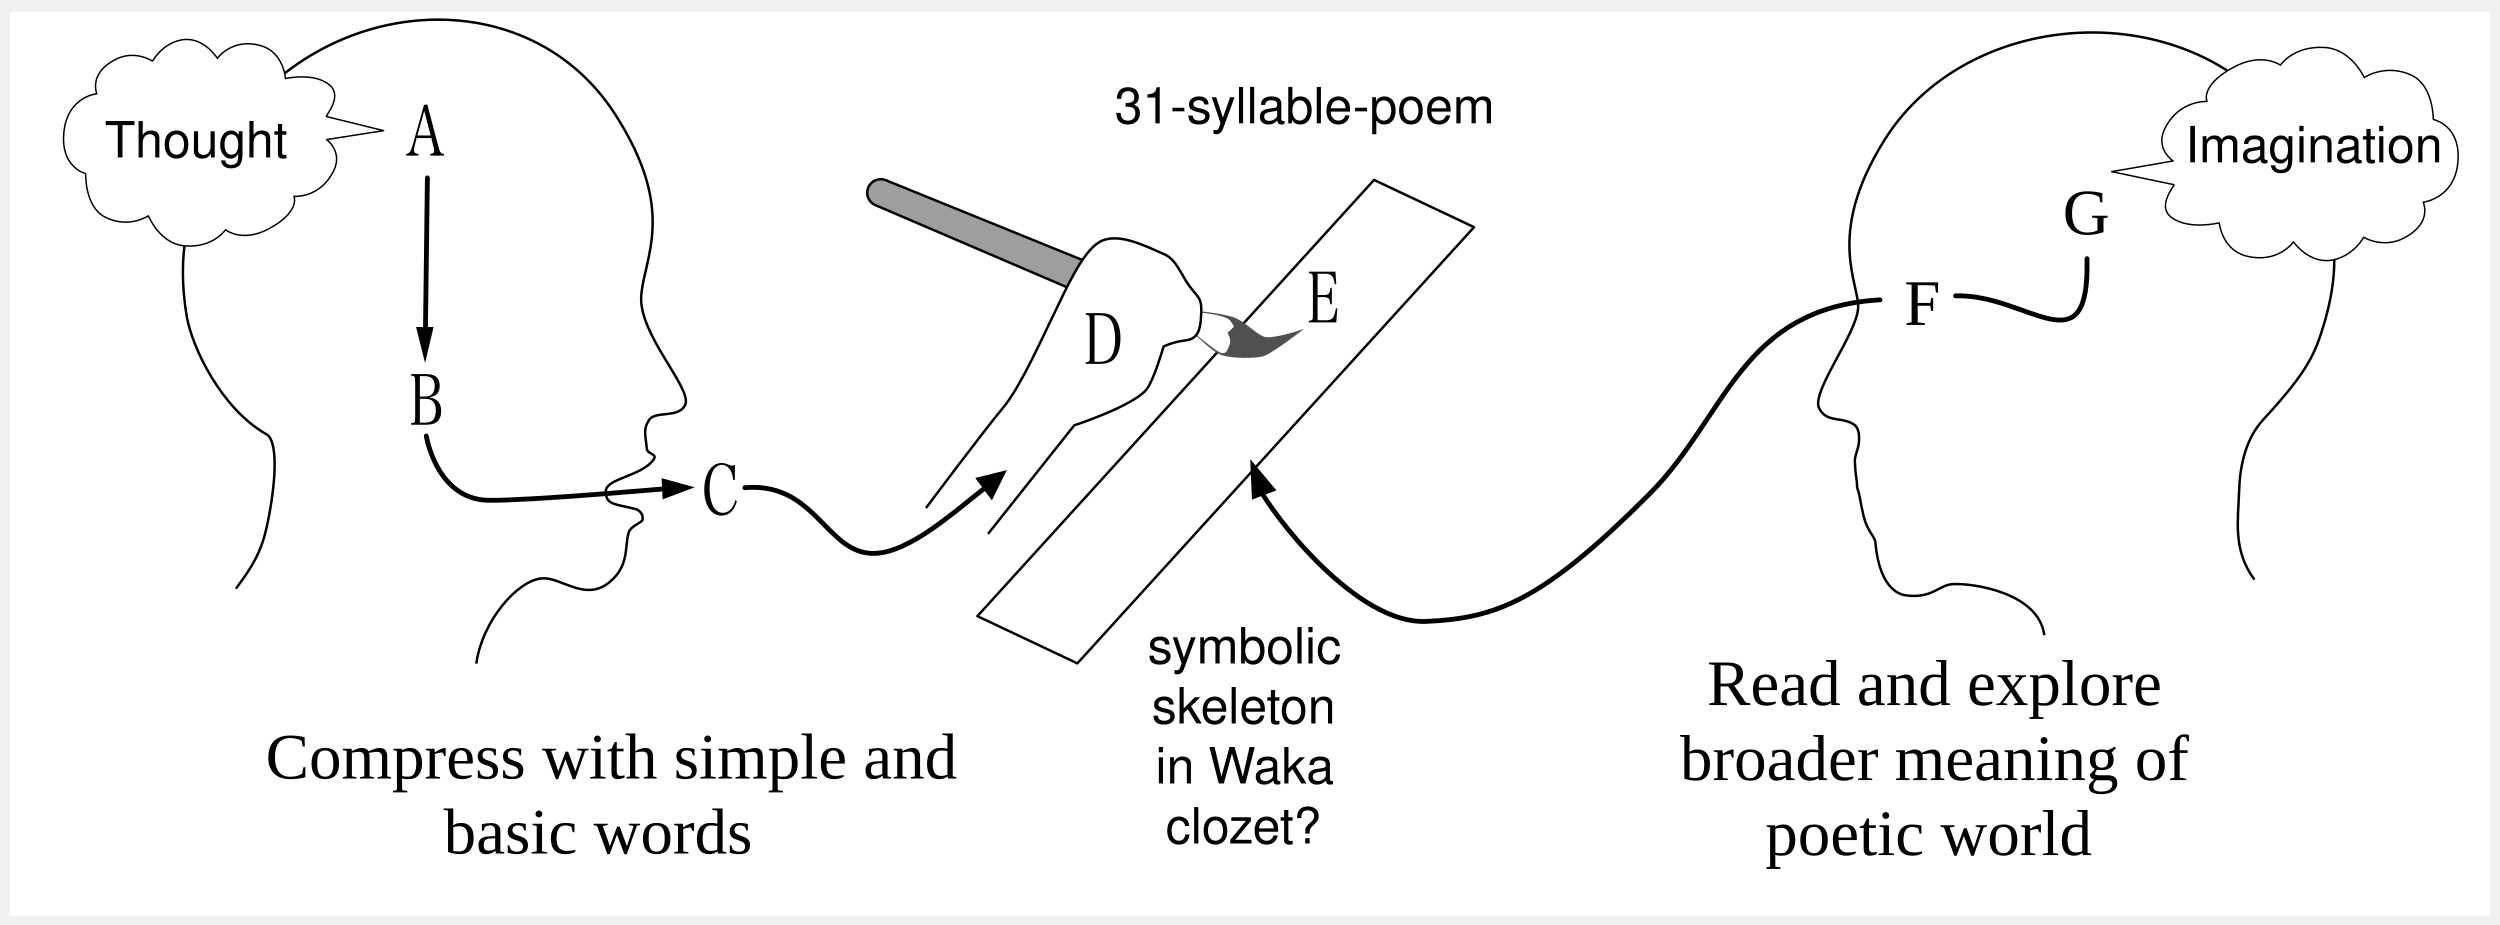
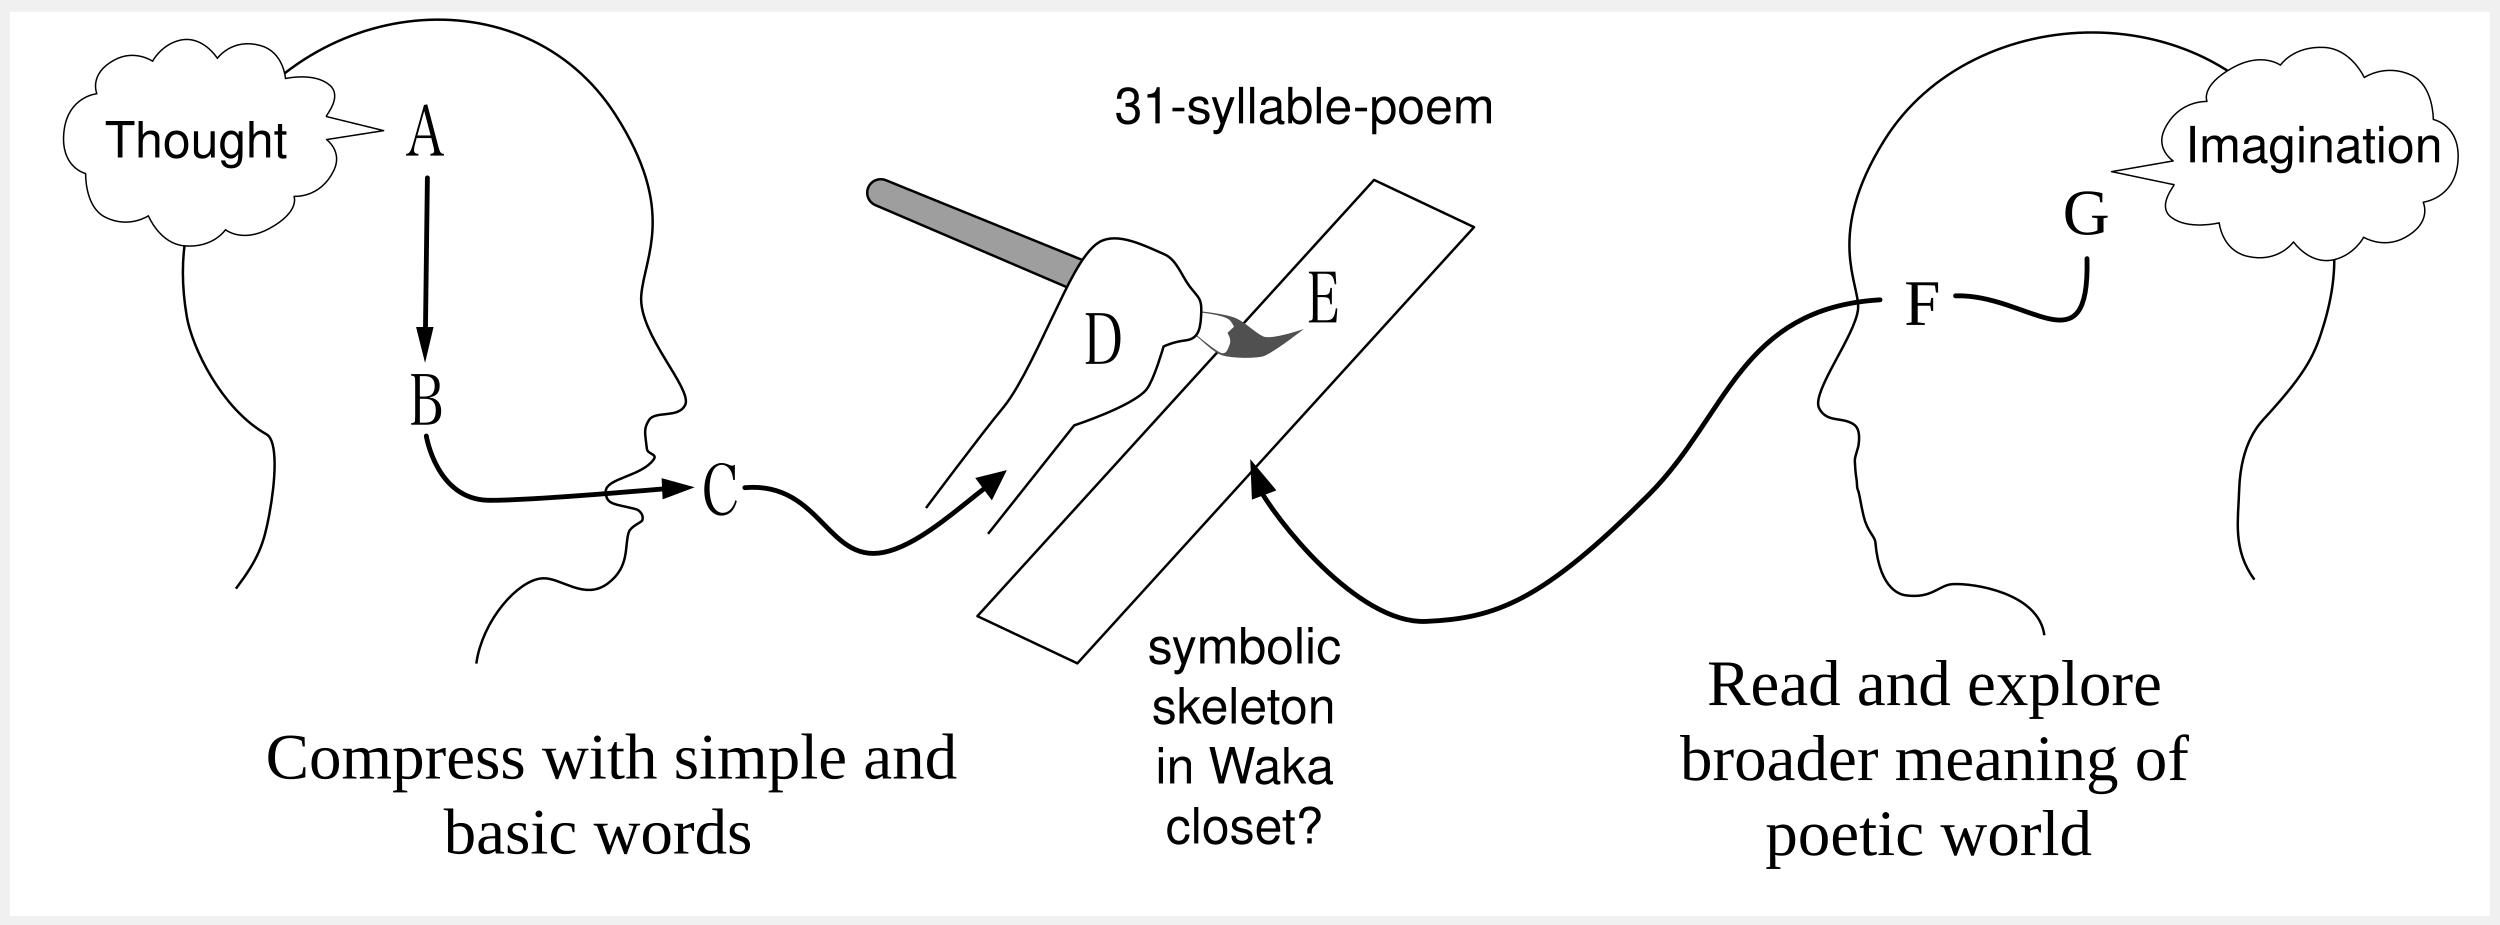
<svg xmlns="http://www.w3.org/2000/svg" x="0pt" y="21pt" width="500pt" height="185pt" viewBox="0 21 500 185">
  <g id="Layer 1">
    <g id="Layer 6">
      <path id="Path" style="fill:#ffffff;fill-opacity:1;fill-rule:evenodd;opacity:1;stroke:#000000;stroke-linecap:butt;stroke-linejoin:round;stroke-miterlimit:10;stroke-opacity:1;stroke-width:0;" d="M1.987,23.343 C1.987,23.343,498.001,23.343,498.001,23.343 C498.001,23.343,498.001,204.209,498.001,204.209 C498.001,204.209,1.987,204.209,1.987,204.209 C1.987,204.209,1.987,23.343,1.987,23.343 z" />
    </g>
    <path id="Path 2" style="fill:#ffffff;fill-opacity:1;fill-rule:nonzero;opacity:1;stroke:#000000;stroke-linecap:butt;stroke-linejoin:round;stroke-miterlimit:10;stroke-opacity:1;stroke-width:0.5;" d="M47.181,138.734 C51.703,132.748,52.764,129.774,53.857,123.896 C55.155,116.915,55.582,109.159,53.315,107.875 C44.231,102.73,38.385,90.43,37.346,84.247 C35.322,72.197,37.281,62.272,43.41,51.412 C61.231,19.836,104.778,15.461,123.05,43.894 C135.421,63.146,128.868,72.297,128.25,80.11 C127.632,87.923,138.653,98.794,137.019,102.038 C135.659,104.736,130.963,103.059,129.774,105.052 C128.723,106.815,128.972,107.37,129.375,110.758 C129.515,111.923,131.577,111.718,130.711,112.924 C128.291,116.292,121.139,116.646,121.157,119.286 C121.175,122.034,122.941,121.738,127.13,122.817 C127.915,123.02,128.801,123.999,128.473,125.03 C128.323,125.501,126.142,126.227,125.748,127.47 C124.853,130.304,126.008,134.301,121.611,137.654 C116.906,141.241,112.235,136.462,108.528,136.662 C103.558,136.929,96.405,145.219,95.264,153.719" />
    <path id="Path 3" style="fill:#000000;fill-opacity:0;fill-rule:nonzero;opacity:1;stroke:#020000;stroke-linecap:butt;stroke-linejoin:round;stroke-miterlimit:10;stroke-opacity:1;stroke-width:0.5;" d="M450.882,136.928 C446.486,130.959,447.646,125.038,447.828,119.081 C448.126,109.369,452.016,105.623,453.169,104.364 C461.61,95.15,463.052,91.675,464.835,85.693 C469.091,71.407,466.196,61.73,460.236,50.901 C442.907,19.414,394.686,20.619,376.918,48.971 C364.888,68.169,372.026,77.802,371.614,82.751 C371.178,87.977,362.227,99.376,363.816,102.61 C365.139,105.3,367.725,104.545,369.83,105.41 C370.861,105.833,372.138,106.362,371.746,109.739 C371.611,110.903,370.947,112.198,370.963,113.204 C370.975,113.964,371.135,116.006,371.307,116.842 C371.447,117.521,371.307,118.429,371.594,119.032 C371.879,119.635,372.125,121.722,372.717,124.206 C373.466,127.351,374.969,128.207,375.081,129.501 C375.94,139.42,380.512,139.986,381.196,140.075 C386.494,140.766,387.722,137.996,390.538,137.83 C394.679,137.586,407.76,139.575,408.868,148.05" />
    <g id="Group">
      <path id="Path 4" style="fill:#000000;fill-opacity:0;fill-rule:nonzero;opacity:1;stroke:none;" d="M85.478,56.577 C85.478,56.577,84.997,93.88,85.014,93.594" />
      <path id="Path 5" style="fill:none;opacity:1;stroke:#000000;stroke-linecap:round;stroke-linejoin:round;stroke-miterlimit:10;stroke-opacity:1;stroke-width:0.967;" d="M85.076,88.194 C85.203,77.922,85.478,56.577,85.478,56.577" />
      <g id="Group">
        <path id="Path 6" style="fill:#000000;fill-opacity:1;fill-rule:nonzero;opacity:1;stroke:none;" d="M83.21,86.401 C83.21,86.401,85.014,93.59,85.014,93.59 C85.014,93.59,86.714,86.401,86.714,86.401 C86.714,86.401,83.21,86.401,83.21,86.401 z" />
      </g>
    </g>
  </g>
  <g id="Layer 4" />
  <g id="Layer 2">
    <path id="Path" style="fill:#ffffff;fill-opacity:1;fill-rule:evenodd;opacity:1;stroke:#020000;stroke-linecap:butt;stroke-linejoin:round;stroke-miterlimit:10;stroke-opacity:1;stroke-width:0.5;" d="M274.807,56.986 C274.807,56.986,294.805,66.431,294.805,66.431 C294.805,66.431,215.474,153.674,215.474,153.674 C215.474,153.674,195.476,144.23,195.476,144.23 C195.476,144.23,274.807,56.986,274.807,56.986 z" />
  </g>
  <g id="Layer 3">
    <g id="Group">
      <path id="Path" style="fill:#505050;fill-opacity:1;fill-rule:nonzero;opacity:1;stroke:#020000;stroke-linecap:butt;stroke-linejoin:round;stroke-miterlimit:10;stroke-opacity:1;stroke-width:0;" d="M238.728,87.803 C240.201,88.827,242.397,91.367,244.449,92.07 C246.16,92.657,251.528,92.794,252.968,92.143 C255.341,91.07,260.785,86.786,260.785,86.786 C260.785,86.786,254.322,89.041,252.673,88.296 C250.916,87.503,249.287,85.618,247.271,84.679 C245.304,83.763,240.019,83.256,240.019,83.256 C240.019,83.256,233.635,82.521,233.635,82.521 C233.635,82.521,232.7,84.931,232.7,84.931 C232.7,84.931,237.358,86.85,238.728,87.803 z" />
      <path id="Path" style="fill:#ffffff;fill-opacity:1;fill-rule:nonzero;opacity:1;stroke:#020000;stroke-linecap:butt;stroke-linejoin:round;stroke-miterlimit:10;stroke-opacity:1;stroke-width:0;" d="M238.138,87.132 C239.611,88.156,241.887,90.245,243.749,91.358 C245.299,92.282,245.572,90.741,245.944,89.864 C246.354,88.898,245.488,87.572,245.488,87.572 C245.488,87.572,246.795,86.345,246.795,86.345 C246.795,86.345,246.332,85.363,245.909,84.993 C244.637,83.878,239.348,83.416,239.348,83.416 C239.348,83.416,232.988,82.169,232.988,82.169 C232.988,82.169,232.376,84.372,232.376,84.372 C232.376,84.372,236.768,86.179,238.138,87.132 z" />
    </g>
    <path id="Path" style="fill:#9e9e9e;fill-opacity:1;fill-rule:nonzero;opacity:1;stroke:#020000;stroke-linecap:butt;stroke-linejoin:round;stroke-miterlimit:10;stroke-opacity:1;stroke-width:0.5;" d="M173.59,58.648 C174.102,57.189,175.73,56.456,177.162,57.039 C177.162,57.039,237.044,81.353,237.044,81.353 C238.499,81.947,239.723,83.121,239.026,84.529 C239.026,84.529,238.128,87.026,238.128,87.026 C237.49,88.311,236.01,88.142,234.691,87.577 C234.691,87.577,175.075,62.03,175.075,62.03 C173.768,61.47,173.119,59.993,173.589,58.651 C173.589,58.651,173.59,58.648,173.59,58.648 z" />
    <path id="Path" style="fill:#ffffff;fill-opacity:1;fill-rule:nonzero;opacity:1;stroke:#020000;stroke-linecap:butt;stroke-linejoin:round;stroke-miterlimit:10;stroke-opacity:1;stroke-width:0.5;" d="M185.201,122.602 C185.201,122.602,196.471,107.509,200.648,102.506 C204.201,98.25,208.712,87.956,211.172,82.988 C212.967,79.361,216.363,71.515,219.805,69.45 C223.435,67.273,228.995,70.179,232.859,71.851 C235.329,72.919,236.305,76.133,237.93,78.278 C239.601,80.482,240.356,80.612,240.253,83.355 C240.145,86.227,239.969,88.736,237.174,89.066 C234.529,89.377,232.712,90.299,232.712,90.299 C232.712,90.299,230.781,97.099,229.273,98.922 C226.518,102.255,214.839,106.073,214.839,106.073 C214.839,106.073,197.613,127.769,197.613,127.769" />
    <g id="Group Copy">
      <path id="Path 11" style="fill:none;opacity:1;stroke:#000000;stroke-linecap:round;stroke-linejoin:round;stroke-miterlimit:10;stroke-opacity:1;stroke-width:0.967;" d="M251.369,117.84 C254.9,124.713,271.514,145.895,285.206,145.282 C299.089,144.66,308.247,141.449,329.755,119.942 C345.49,104.207,347.943,82.665,376.007,80.963" />
      <path id="Path 11 Copy" style="fill:none;opacity:1;stroke:#000000;stroke-linecap:round;stroke-linejoin:round;stroke-miterlimit:10;stroke-opacity:1;stroke-width:0.967;" d="M417.401,72.733 C417.96,95.348,405.632,79.749,391.11,80.164" />
      <g id="Group">
        <path id="Path 12" style="fill:#000000;fill-opacity:1;fill-rule:nonzero;opacity:1;stroke:none;" d="M250.383,120.931 C250.383,120.931,250.046,112.821,250.046,112.821 C250.046,112.821,255.283,119.072,255.283,119.072 C255.283,119.072,250.383,120.931,250.383,120.931 z" />
      </g>
    </g>
    <g id="Group Copy 1">
      <path id="Path 11" style="fill:none;opacity:1;stroke:#000000;stroke-linecap:round;stroke-linejoin:round;stroke-miterlimit:10;stroke-opacity:1;stroke-width:0.967;" d="M197.972,117.84 C192.086,122.286,184.706,129.183,177.931,131.179 C165.444,134.858,164.663,117.242,148.973,118.533" />
      <g id="Group">
        <path id="Path 12" style="fill:#000000;fill-opacity:1;fill-rule:nonzero;opacity:1;stroke:none;" d="M198.378,121.074 C198.378,121.074,201.368,115.018,201.368,115.018 C201.368,115.018,195.044,116.59,195.044,116.59 C195.044,116.59,198.378,121.074,198.378,121.074 z" />
      </g>
    </g>
    <path id="Path 21" style="fill:#000000;fill-opacity:1;fill-rule:nonzero;opacity:1;stroke:none;" d="M261.785,85.474 C261.785,85.474,267.252,85.474,267.252,85.474 C267.252,85.474,267.462,82.689,267.462,82.689 C267.462,82.689,267.169,82.661,267.169,82.661 C266.875,84.592,266.497,85.054,265.175,85.054 C265.175,85.054,263.517,85.054,263.517,85.054 C263.517,85.054,263.517,80.423,263.517,80.423 C263.517,80.423,264.597,80.423,264.597,80.423 C265.217,80.423,265.626,80.535,265.783,80.745 C265.93,80.954,266.004,81.22,266.077,81.864 C266.077,81.864,266.371,81.864,266.371,81.864 C266.371,81.864,266.371,78.576,266.371,78.576 C266.371,78.576,266.077,78.576,266.077,78.576 C265.962,79.807,265.762,80.003,264.597,80.003 C264.597,80.003,263.517,80.003,263.517,80.003 C263.517,80.003,263.517,75.749,263.517,75.749 C263.517,75.749,264.965,75.749,264.965,75.749 C266.308,75.749,266.696,76.169,266.948,77.862 C266.948,77.862,267.252,77.834,267.252,77.834 C267.252,77.834,267.085,75.33,267.085,75.33 C267.085,75.33,261.785,75.33,261.785,75.33 C261.785,75.33,261.785,75.665,261.785,75.665 C262.268,75.665,262.457,75.778,262.53,76.071 C262.562,76.197,262.562,76.211,262.583,77.107 C262.583,77.107,262.583,83.697,262.583,83.697 C262.562,84.746,262.562,84.76,262.446,84.928 C262.352,85.068,262.142,85.138,261.785,85.138 C261.785,85.138,261.785,85.474,261.785,85.474 z" />
    <path id="Path 17" style="fill:#000000;fill-opacity:1;fill-rule:nonzero;opacity:1;stroke:none;" d="M83.336,48.613 C83.336,48.613,86.263,48.613,86.263,48.613 C86.263,48.613,86.704,50.376,86.704,50.376 C86.788,50.726,86.83,51.006,86.83,51.174 C86.83,51.58,86.61,51.748,86.075,51.776 C86.075,51.776,86.075,52.125,86.075,52.125 C86.075,52.125,88.782,52.125,88.782,52.125 C88.782,52.125,88.782,51.776,88.782,51.776 C88.173,51.748,87.974,51.482,87.68,50.334 C87.68,50.334,85.456,41.883,85.456,41.883 C85.456,41.883,84.805,41.981,84.805,41.981 C84.805,41.981,82.57,49.873,82.57,49.873 C82.171,51.286,81.825,51.776,81.226,51.776 C81.226,51.776,81.226,52.125,81.226,52.125 C81.226,52.125,83.682,52.125,83.682,52.125 C83.682,52.125,83.682,51.776,83.682,51.776 C83.073,51.748,82.8,51.524,82.8,51.02 C82.8,50.754,82.874,50.32,83,49.873 C83,49.873,83.336,48.613,83.336,48.613 z M86.127,48.096 C86.127,48.096,83.483,48.096,83.483,48.096 C83.483,48.096,84.847,43.199,84.847,43.199 C84.847,43.199,86.127,48.096,86.127,48.096 z" />
    <path id="Path 14" style="fill:none;opacity:1;stroke:#000000;stroke-linecap:round;stroke-linejoin:round;stroke-miterlimit:10;stroke-opacity:1;stroke-width:0.967;" d="M133.846,118.68 C133.846,118.68,105.616,121.189,97.697,121.06 C87.293,120.891,85.263,108.204,85.263,108.204" />
    <g id="Group">
      <path id="Path 15" style="fill:#000000;fill-opacity:1;fill-rule:nonzero;opacity:1;stroke:none;" d="M132.518,120.872 C132.518,120.872,138.928,118.463,138.928,118.463 C138.928,118.463,132.325,116.631,132.325,116.631 C132.325,116.631,132.518,120.872,132.518,120.872 z" />
    </g>
    <path id="Path 18" style="fill:#000000;fill-opacity:1;fill-rule:nonzero;opacity:1;stroke:none;" d="M82.238,105.953 C82.238,105.953,85.05,105.953,85.05,105.953 C85.764,105.953,86.425,105.855,86.824,105.701 C87.768,105.295,88.23,104.498,88.23,103.211 C88.23,102.147,87.894,101.42,87.181,100.93 C86.814,100.678,86.488,100.58,85.974,100.552 C85.974,100.552,85.974,100.454,85.974,100.454 C87.296,100.23,87.936,99.489,87.936,98.16 C87.936,97.236,87.642,96.606,87.034,96.215 C86.625,95.963,85.921,95.809,85.103,95.809 C85.103,95.809,82.238,95.809,82.238,95.809 C82.238,95.809,82.238,96.145,82.238,96.145 C82.721,96.145,82.91,96.257,82.983,96.551 C83.015,96.677,83.015,96.691,83.036,97.586 C83.036,97.586,83.036,104.176,83.036,104.176 C83.015,105.225,83.015,105.239,82.899,105.407 C82.805,105.547,82.595,105.617,82.238,105.617 C82.238,105.617,82.238,105.953,82.238,105.953 z M83.97,100.3 C83.97,100.3,83.97,96.229,83.97,96.229 C83.97,96.229,84.935,96.229,84.935,96.229 C86.289,96.229,86.939,96.872,86.939,98.216 C86.939,99.587,86.289,100.3,85.03,100.3 C85.03,100.3,83.97,100.3,83.97,100.3 z M83.97,105.533 C83.97,105.533,83.97,100.762,83.97,100.762 C83.97,100.762,84.988,100.762,84.988,100.762 C85.565,100.762,86.079,100.888,86.383,101.098 C86.887,101.462,87.16,102.147,87.16,103.099 C87.16,103.924,86.971,104.596,86.635,104.96 C86.299,105.351,85.754,105.533,84.988,105.533 C84.988,105.533,83.97,105.533,83.97,105.533 z" />
    <path id="Path 19" style="fill:#000000;fill-opacity:1;fill-rule:nonzero;opacity:1;stroke:none;" d="M146.973,116.992 C146.973,116.992,146.973,113.941,146.973,113.941 C146.627,114.109,146.575,114.137,146.428,114.137 C146.249,114.137,146.144,114.109,145.651,113.899 C145.189,113.703,144.728,113.592,144.318,113.592 C143.615,113.592,142.87,113.899,142.335,114.445 C141.391,115.369,140.856,117.034,140.856,118.992 C140.856,120.545,141.191,121.819,141.842,122.756 C142.461,123.638,143.311,124.127,144.256,124.127 C145.179,124.127,145.977,123.75,146.512,123.064 C146.879,122.588,147.141,122.029,147.372,121.217 C147.372,121.217,147.068,121.035,147.068,121.035 C146.659,122.616,145.714,123.568,144.549,123.568 C142.965,123.568,141.915,121.651,141.915,118.727 C141.915,117.369,142.125,116.18,142.524,115.327 C142.902,114.487,143.605,113.969,144.36,113.969 C145.043,113.969,145.683,114.389,146.113,115.103 C146.396,115.606,146.543,116.124,146.638,116.992 C146.638,116.992,146.973,116.992,146.973,116.992 z" />
    <path id="Path 20" style="fill:#000000;fill-opacity:1;fill-rule:nonzero;opacity:1;stroke:none;" d="M217.154,93.778 C217.154,93.778,219.851,93.778,219.851,93.778 C221.121,93.778,221.982,93.54,222.622,92.994 C223.577,92.168,224.091,90.643,224.091,88.642 C224.091,86.544,223.535,85.019,222.464,84.207 C221.95,83.815,221.195,83.633,220.114,83.633 C220.114,83.633,217.154,83.633,217.154,83.633 C217.154,83.633,217.154,83.969,217.154,83.969 C217.637,83.969,217.826,84.081,217.899,84.375 C217.931,84.501,217.931,84.515,217.952,85.41 C217.952,85.41,217.952,92.001,217.952,92.001 C217.931,93.05,217.931,93.064,217.815,93.232 C217.721,93.372,217.511,93.442,217.154,93.442 C217.154,93.442,217.154,93.778,217.154,93.778 z M218.907,93.358 C218.907,93.358,218.907,84.053,218.907,84.053 C218.907,84.053,219.904,84.053,219.904,84.053 C221.163,84.053,222.024,84.557,222.464,85.536 C222.832,86.376,223.031,87.537,223.031,88.88 C223.031,90.335,222.769,91.497,222.286,92.238 C221.814,92.966,221.006,93.358,219.977,93.358 C219.977,93.358,218.907,93.358,218.907,93.358 z" />
    <text id="Text" style="fill:#000000;font-family:Bodoni 72;font-size:13;" transform="matrix(1,0,0,1,379.119,73.9807)">
      <tspan x="1.733" y="12">F</tspan>
    </text>
    <text id="Text" style="fill:#000000;font-family:Bodoni 72;font-size:13;" transform="matrix(1,0,0,1,411.606,55.8699)">
      <tspan x="0.94" y="12">G</tspan>
    </text>
    <text id="Text" style="fill:#000000;font-family:Bodoni 72;font-size:13;" transform="matrix(1,0,0,1,42.8038,164.709)">
      <tspan x="10.33" y="12">Compress with simple and </tspan>
      <tspan x="45.931" y="27">basic words</tspan>
    </text>
    <text id="Text" style="fill:#000000;font-family:Bodoni 72;font-size:13;" transform="matrix(1,0,0,1,328.306,150.018)">
      <tspan x="13.11" y="12">Read and explore </tspan>
      <tspan x="7.689" y="27">broader meaning of </tspan>
      <tspan x="24.751" y="42">poetic world</tspan>
    </text>
  </g>
  <g id="Layer 5">
    <path id="Path" style="fill:#ffffff;fill-opacity:1;fill-rule:nonzero;opacity:1;stroke:#000000;stroke-linecap:butt;stroke-linejoin:round;stroke-miterlimit:10;stroke-opacity:1;stroke-width:0.3;" d="M22.962,32.952 C17.652,35.759,19.372,39.744,19.372,39.744 C19.372,39.744,13.685,40.27,12.821,47.069 C11.878,54.486,17.133,55.713,17.133,55.713 C17.133,55.713,16.908,62.316,21.003,64.413 C25.728,66.833,29.68,64.162,29.68,64.162 C29.68,64.162,31.951,69.772,36.906,70.175 C42.664,70.644,45.099,66.95,45.099,66.95 C45.099,66.95,48.431,69.657,53.847,66.718 C60.099,63.326,58.803,60.264,58.803,60.264 C58.803,60.264,64.053,60.733,66.77,55.079 C68.598,51.275,65.314,48.913,65.314,48.913 C65.314,48.913,76.723,47.127,76.723,47.127 C76.723,47.127,65.256,44.303,65.256,44.303 C65.135,44.124,68.606,40.289,65.925,38.012 C62.842,35.393,57.096,36.703,57.096,36.703 C57.096,36.703,56.738,31.415,52.13,30.118 C46.409,28.507,43.475,32.664,43.475,32.664 C43.475,32.664,40.557,28,36.034,29.036 C32.257,29.901,30.51,33.24,30.51,33.24 C30.51,33.24,26.995,30.82,22.962,32.952 z" />
    <path id="Path" style="fill:#ffffff;fill-opacity:1;fill-rule:nonzero;opacity:1;stroke:#000000;stroke-linecap:butt;stroke-linejoin:round;stroke-miterlimit:10;stroke-opacity:1;stroke-width:0.3;" d="M480.916,68.547 C486.598,65.509,484.635,61.44,484.635,61.44 C484.635,61.44,490.783,60.748,491.549,53.706 C492.384,46.024,486.66,44.896,486.66,44.896 C486.66,44.896,486.738,38.074,482.249,36.017 C477.07,33.642,472.855,36.505,472.855,36.505 C472.855,36.505,470.254,30.773,464.876,30.487 C458.627,30.155,456.081,34.032,456.081,34.032 C456.081,34.032,452.404,31.326,446.61,34.502 C439.922,38.168,441.403,41.295,441.403,41.295 C441.403,41.295,435.703,40.949,432.902,46.858 C431.017,50.832,434.634,53.185,434.634,53.185 C434.634,53.185,422.319,55.329,422.319,55.329 C422.319,55.329,434.812,57.942,434.812,57.942 C434.948,58.123,431.284,62.175,434.245,64.454 C437.652,67.077,443.843,65.573,443.843,65.573 C443.843,65.573,444.364,71.023,449.389,72.24 C455.627,73.752,458.701,69.384,458.701,69.384 C458.701,69.384,461.979,74.122,466.854,72.933 C470.923,71.941,472.732,68.448,472.732,68.448 C472.732,68.448,476.6,70.854,480.916,68.547 z" />
    <text id="Text" style="fill:#000000;font-family:Helvetica;font-size:10;" transform="matrix(1,0,0,1,20.9513,42.4907)">
      <tspan x="0" y="10">Thought</tspan>
    </text>
    <text id="Text" style="fill:#000000;font-family:Helvetica;font-size:10;" transform="matrix(1,-6.86472e-17,6.86472e-17,1,218.697,35.6707)">
      <tspan x="4.218" y="10">31-syllable-poem</tspan>
    </text>
    <text id="Text" style="fill:#000000;font-family:Helvetica;font-size:10;" transform="matrix(1,0,0,1,437.052,43.4726)">
      <tspan x="0" y="10">Imagination</tspan>
    </text>
    <text id="Text" style="fill:#000000;font-family:Helvetica;font-size:10;" transform="matrix(1,0,0,1,224.498,143.693)">
      <tspan x="5.03" y="10">symbolic
</tspan>
      <tspan x="5.855" y="22">skeleton
</tspan>
      <tspan x="6.6" y="34">in Waka
</tspan>
-       <tspan x="8.636" y="46">clozet?
+       <tspan x="8.636" y="46">closet?
</tspan>
    </text>
  </g>
</svg>
